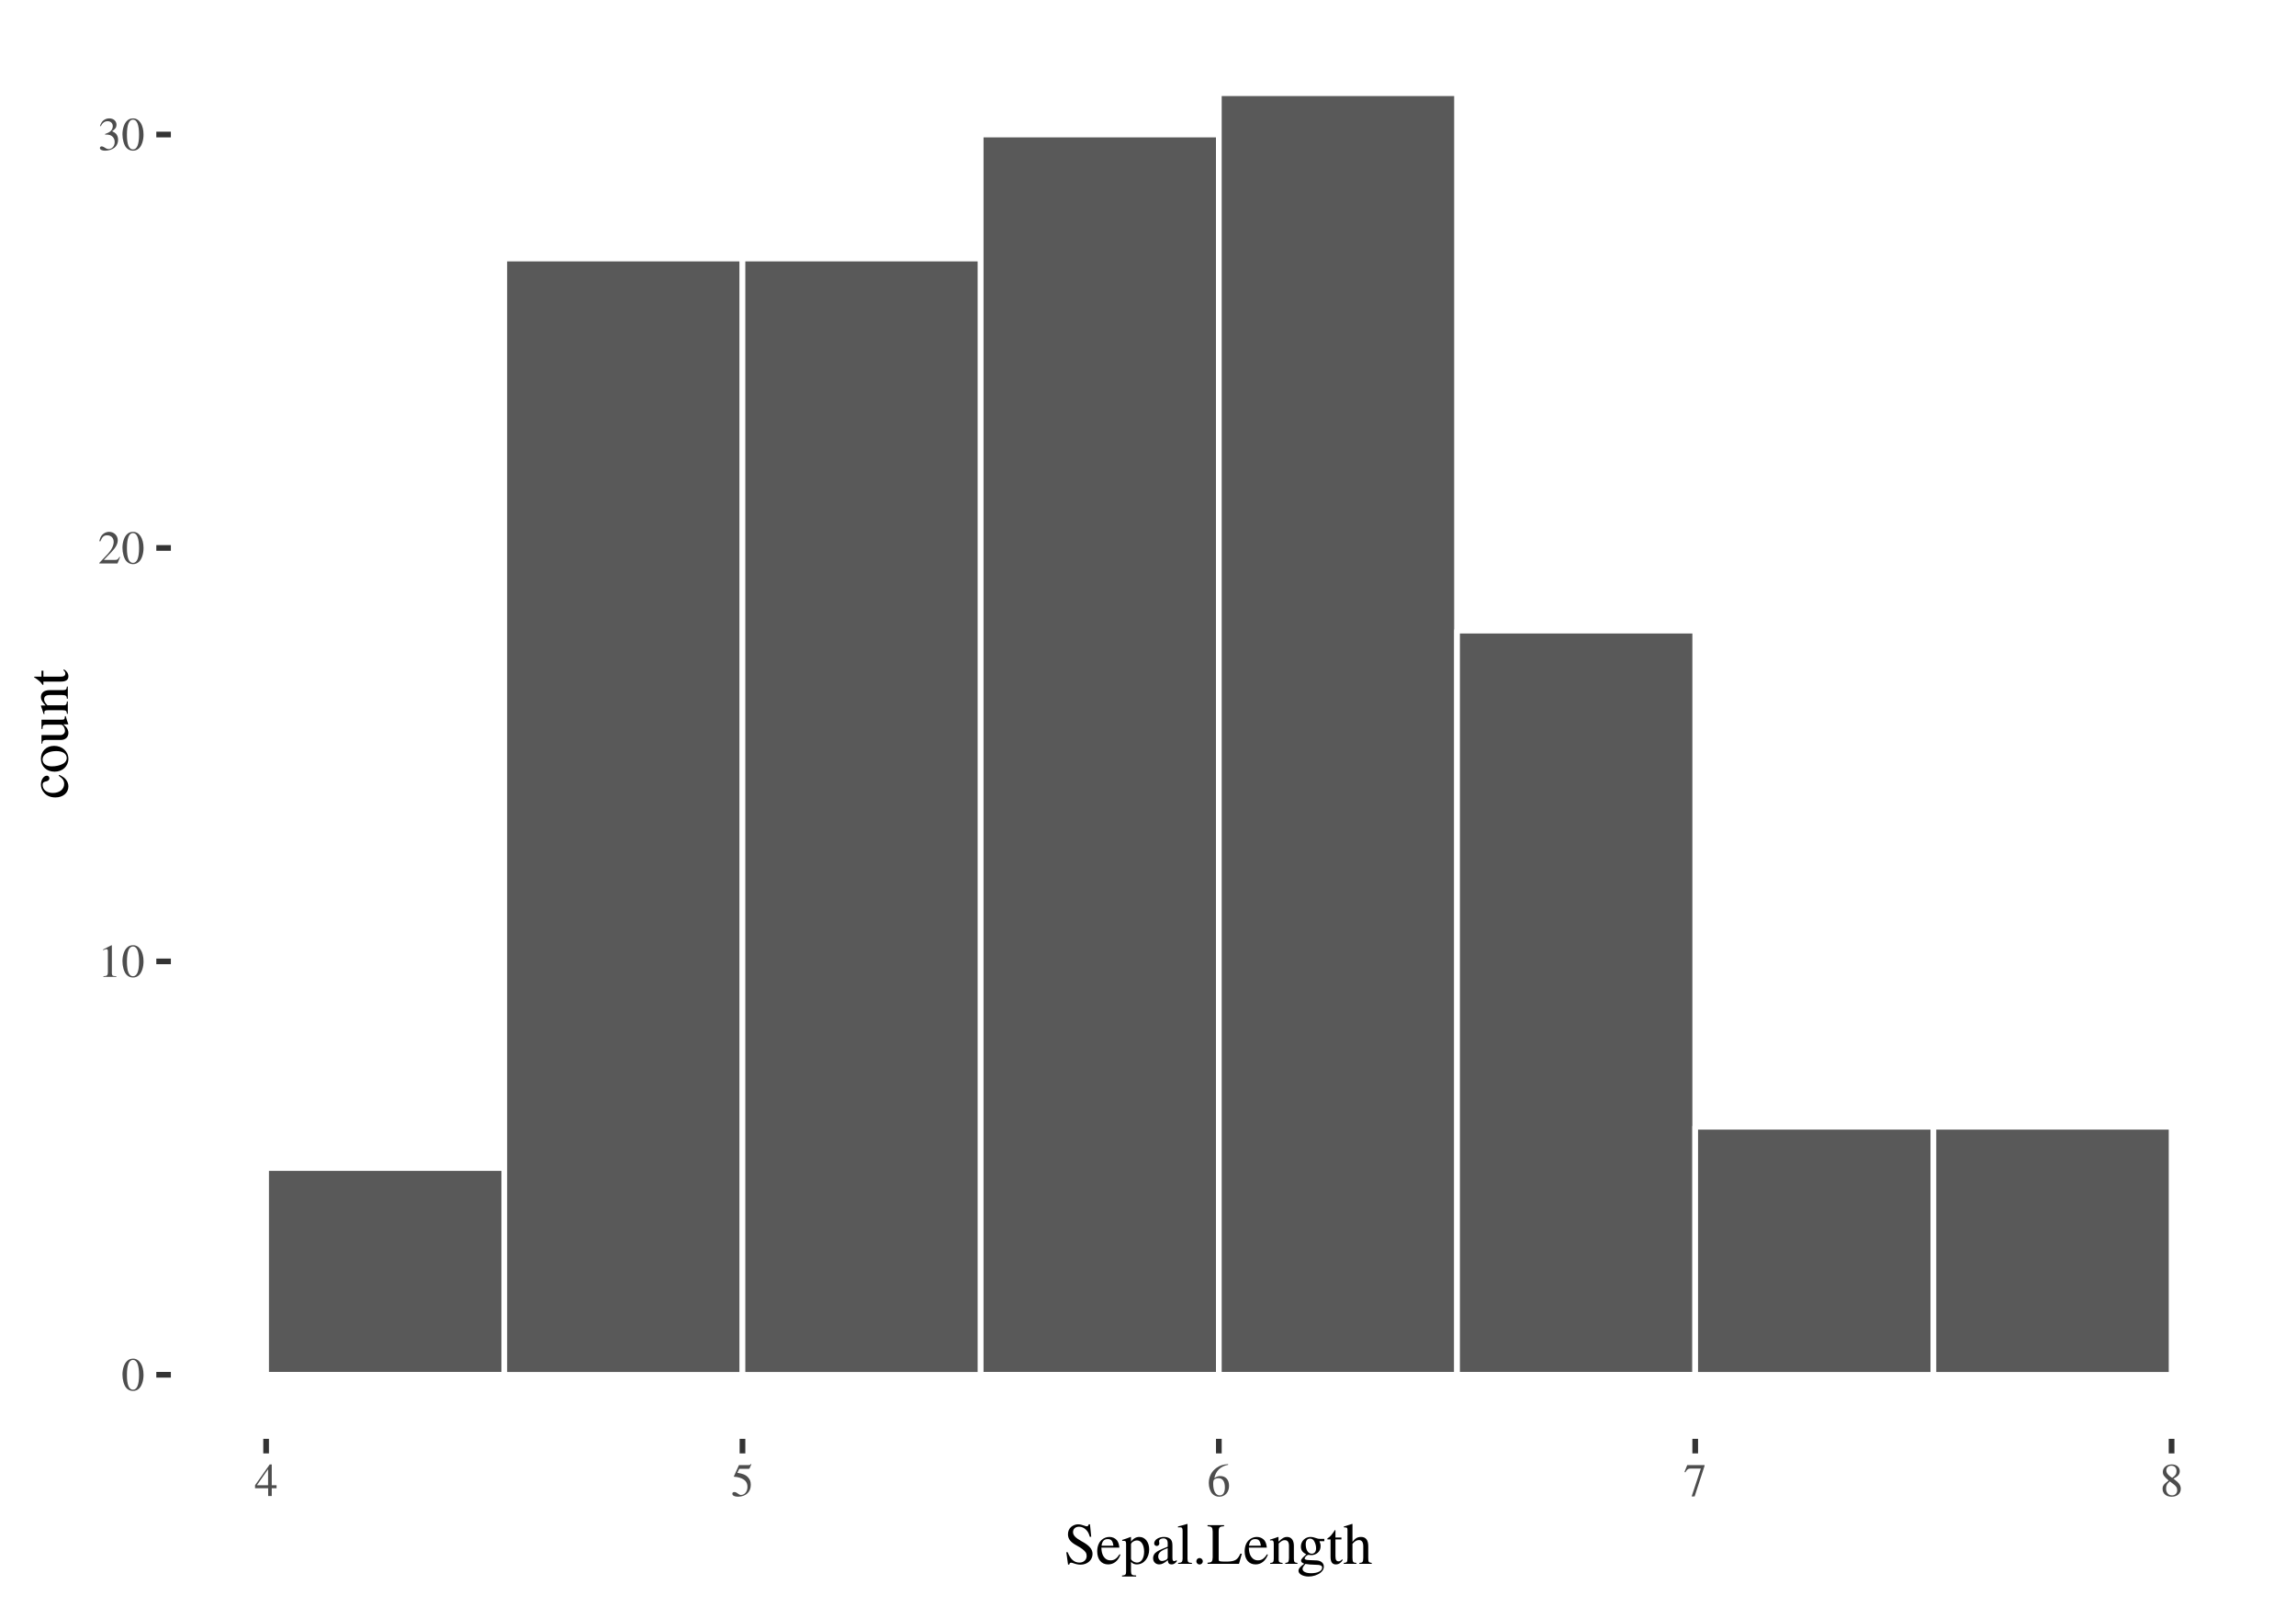
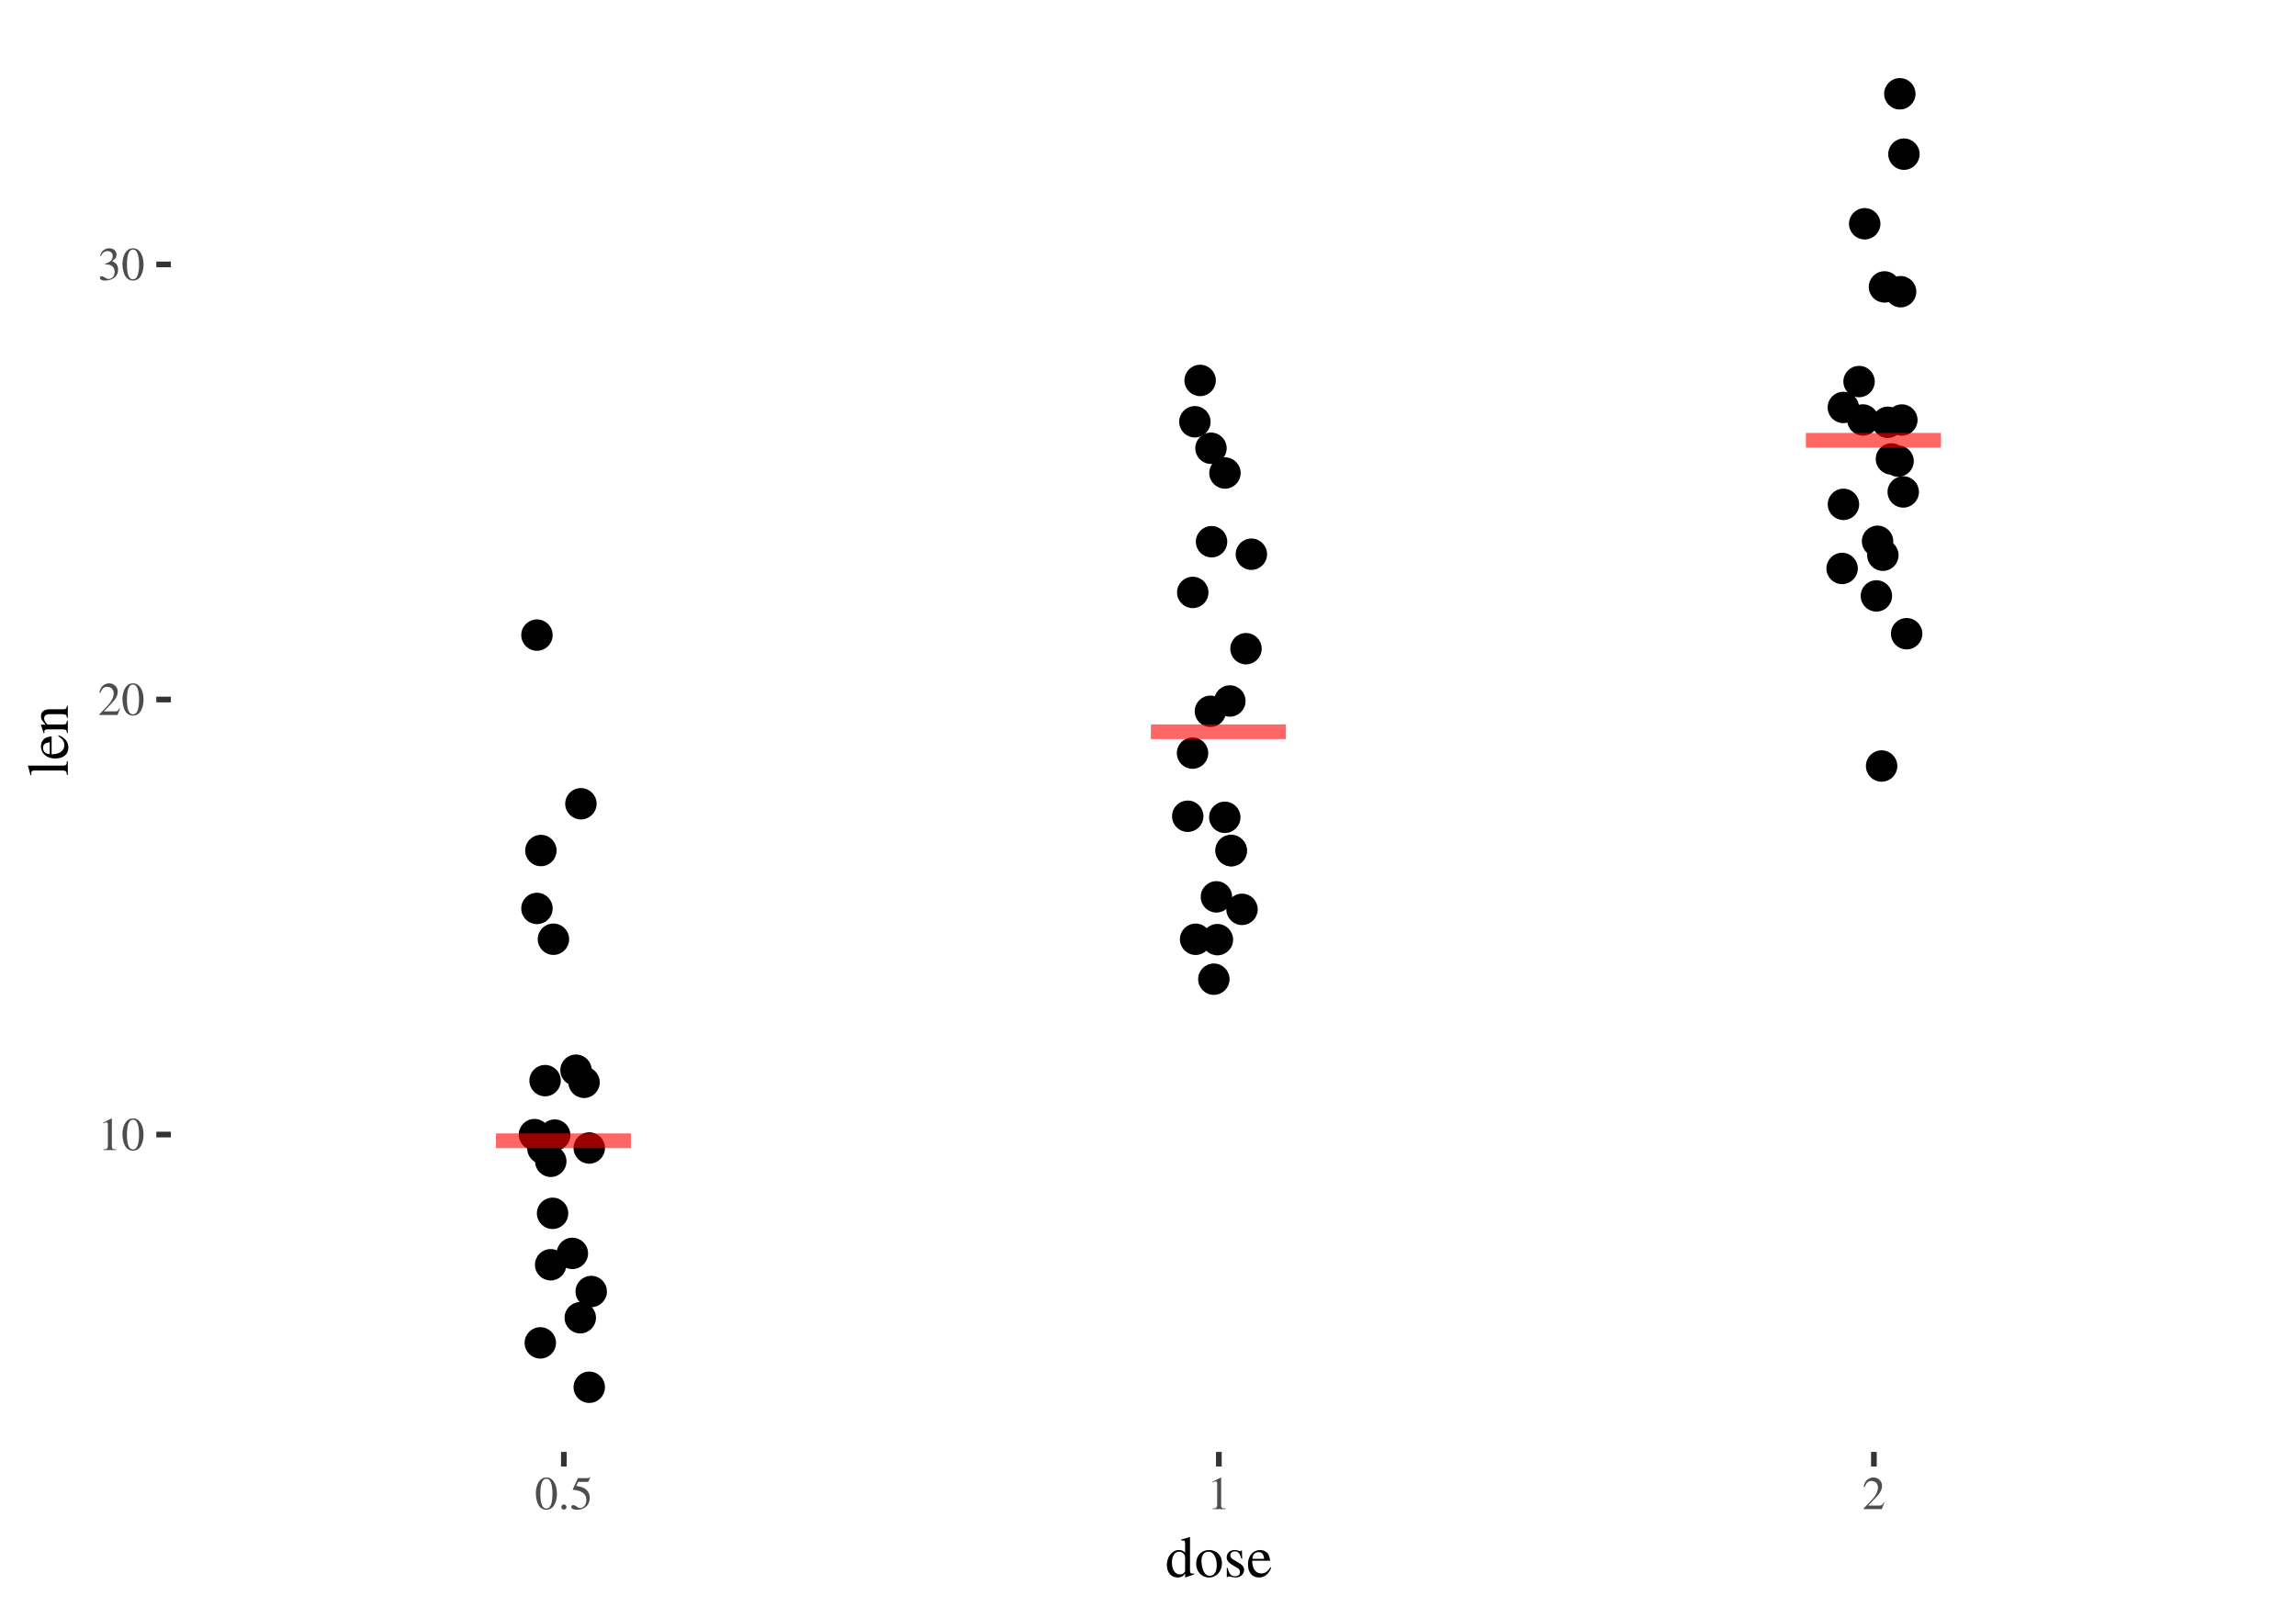
<svg xmlns="http://www.w3.org/2000/svg" viewBox="0 0 432.00 302.40">
  <defs>
    <style type="text/css">
    line, polyline, path, rect, circle {
      fill: none;
      stroke: #000000;
      stroke-linecap: round;
      stroke-linejoin: round;
      stroke-miterlimit: 10.00;
    }
  </style>
  </defs>
  <rect width="100%" height="100%" style="stroke: none; fill: #FFFFFF;" />
  <defs>
-     <clipPath id="cpMzIuMTQ4Nnw0MjYuNTIxfDI3MC43Nnw1LjQ3OTQ1">
-       <rect x="32.15" y="5.48" width="394.37" height="265.28" />
+     <clipPath id="cpMzIuMTQ4Nnw0MjYuNTIxfDI3My4yMnw1LjQ3OTQ1">
+       <rect x="32.15" y="5.48" width="394.37" height="267.74" />
    </clipPath>
  </defs>
-   <rect x="50.07" y="219.80" width="44.81" height="38.90" style="stroke-width: 1.07; stroke: #FFFFFF; stroke-linecap: butt; fill: #595959;" clip-path="url(#cpMzIuMTQ4Nnw0MjYuNTIxfDI3MC43Nnw1LjQ3OTQ1)" />
-   <rect x="94.89" y="48.66" width="44.81" height="210.05" style="stroke-width: 1.07; stroke: #FFFFFF; stroke-linecap: butt; fill: #595959;" clip-path="url(#cpMzIuMTQ4Nnw0MjYuNTIxfDI3MC43Nnw1LjQ3OTQ1)" />
-   <rect x="139.70" y="48.66" width="44.81" height="210.05" style="stroke-width: 1.07; stroke: #FFFFFF; stroke-linecap: butt; fill: #595959;" clip-path="url(#cpMzIuMTQ4Nnw0MjYuNTIxfDI3MC43Nnw1LjQ3OTQ1)" />
-   <rect x="184.52" y="25.32" width="44.81" height="233.38" style="stroke-width: 1.07; stroke: #FFFFFF; stroke-linecap: butt; fill: #595959;" clip-path="url(#cpMzIuMTQ4Nnw0MjYuNTIxfDI3MC43Nnw1LjQ3OTQ1)" />
-   <rect x="229.33" y="17.54" width="44.81" height="241.16" style="stroke-width: 1.07; stroke: #FFFFFF; stroke-linecap: butt; fill: #595959;" clip-path="url(#cpMzIuMTQ4Nnw0MjYuNTIxfDI3MC43Nnw1LjQ3OTQ1)" />
-   <rect x="274.15" y="118.67" width="44.81" height="140.03" style="stroke-width: 1.07; stroke: #FFFFFF; stroke-linecap: butt; fill: #595959;" clip-path="url(#cpMzIuMTQ4Nnw0MjYuNTIxfDI3MC43Nnw1LjQ3OTQ1)" />
-   <rect x="318.96" y="212.03" width="44.81" height="46.68" style="stroke-width: 1.07; stroke: #FFFFFF; stroke-linecap: butt; fill: #595959;" clip-path="url(#cpMzIuMTQ4Nnw0MjYuNTIxfDI3MC43Nnw1LjQ3OTQ1)" />
-   <rect x="363.78" y="212.03" width="44.81" height="46.68" style="stroke-width: 1.07; stroke: #FFFFFF; stroke-linecap: butt; fill: #595959;" clip-path="url(#cpMzIuMTQ4Nnw0MjYuNTIxfDI3MC43Nnw1LjQ3OTQ1)" />
+   <circle cx="110.87" cy="261.05" r="1.95pt" style="stroke-width: 0.71; fill: #000000;" clip-path="url(#cpMzIuMTQ4Nnw0MjYuNTIxfDI3My4yMnw1LjQ3OTQ1)" />
+   <circle cx="108.38" cy="201.39" r="1.95pt" style="stroke-width: 0.71; fill: #000000;" clip-path="url(#cpMzIuMTQ4Nnw0MjYuNTIxfDI3My4yMnw1LjQ3OTQ1)" />
+   <circle cx="107.69" cy="235.86" r="1.95pt" style="stroke-width: 0.71; fill: #000000;" clip-path="url(#cpMzIuMTQ4Nnw0MjYuNTIxfDI3My4yMnw1LjQ3OTQ1)" />
+   <circle cx="109.18" cy="247.97" r="1.95pt" style="stroke-width: 0.71; fill: #000000;" clip-path="url(#cpMzIuMTQ4Nnw0MjYuNTIxfDI3My4yMnw1LjQ3OTQ1)" />
+   <circle cx="111.24" cy="243.03" r="1.95pt" style="stroke-width: 0.71; fill: #000000;" clip-path="url(#cpMzIuMTQ4Nnw0MjYuNTIxfDI3My4yMnw1LjQ3OTQ1)" />
+   <circle cx="104.37" cy="213.60" r="1.95pt" style="stroke-width: 0.71; fill: #000000;" clip-path="url(#cpMzIuMTQ4Nnw0MjYuNTIxfDI3My4yMnw1LjQ3OTQ1)" />
+   <circle cx="109.89" cy="203.67" r="1.95pt" style="stroke-width: 0.71; fill: #000000;" clip-path="url(#cpMzIuMTQ4Nnw0MjYuNTIxfDI3My4yMnw1LjQ3OTQ1)" />
+   <circle cx="102.56" cy="203.35" r="1.95pt" style="stroke-width: 0.71; fill: #000000;" clip-path="url(#cpMzIuMTQ4Nnw0MjYuNTIxfDI3My4yMnw1LjQ3OTQ1)" />
+   <circle cx="101.66" cy="252.70" r="1.95pt" style="stroke-width: 0.71; fill: #000000;" clip-path="url(#cpMzIuMTQ4Nnw0MjYuNTIxfDI3My4yMnw1LjQ3OTQ1)" />
+   <circle cx="103.61" cy="238.00" r="1.95pt" style="stroke-width: 0.71; fill: #000000;" clip-path="url(#cpMzIuMTQ4Nnw0MjYuNTIxfDI3My4yMnw1LjQ3OTQ1)" />
+   <circle cx="231.68" cy="160.09" r="1.95pt" style="stroke-width: 0.71; fill: #000000;" clip-path="url(#cpMzIuMTQ4Nnw0MjYuNTIxfDI3My4yMnw1LjQ3OTQ1)" />
+   <circle cx="231.62" cy="160.04" r="1.95pt" style="stroke-width: 0.71; fill: #000000;" clip-path="url(#cpMzIuMTQ4Nnw0MjYuNTIxfDI3My4yMnw1LjQ3OTQ1)" />
+   <circle cx="233.69" cy="171.12" r="1.95pt" style="stroke-width: 0.71; fill: #000000;" clip-path="url(#cpMzIuMTQ4Nnw0MjYuNTIxfDI3My4yMnw1LjQ3OTQ1)" />
+   <circle cx="230.45" cy="153.80" r="1.95pt" style="stroke-width: 0.71; fill: #000000;" clip-path="url(#cpMzIuMTQ4Nnw0MjYuNTIxfDI3My4yMnw1LjQ3OTQ1)" />
+   <circle cx="224.42" cy="111.48" r="1.95pt" style="stroke-width: 0.71; fill: #000000;" clip-path="url(#cpMzIuMTQ4Nnw0MjYuNTIxfDI3My4yMnw1LjQ3OTQ1)" />
+   <circle cx="223.48" cy="153.60" r="1.95pt" style="stroke-width: 0.71; fill: #000000;" clip-path="url(#cpMzIuMTQ4Nnw0MjYuNTIxfDI3My4yMnw1LjQ3OTQ1)" />
+   <circle cx="228.39" cy="184.26" r="1.95pt" style="stroke-width: 0.71; fill: #000000;" clip-path="url(#cpMzIuMTQ4Nnw0MjYuNTIxfDI3My4yMnw1LjQ3OTQ1)" />
+   <circle cx="224.96" cy="176.75" r="1.95pt" style="stroke-width: 0.71; fill: #000000;" clip-path="url(#cpMzIuMTQ4Nnw0MjYuNTIxfDI3My4yMnw1LjQ3OTQ1)" />
+   <circle cx="224.38" cy="141.72" r="1.95pt" style="stroke-width: 0.71; fill: #000000;" clip-path="url(#cpMzIuMTQ4Nnw0MjYuNTIxfDI3My4yMnw1LjQ3OTQ1)" />
+   <circle cx="228.87" cy="168.77" r="1.95pt" style="stroke-width: 0.71; fill: #000000;" clip-path="url(#cpMzIuMTQ4Nnw0MjYuNTIxfDI3My4yMnw1LjQ3OTQ1)" />
+   <circle cx="353.27" cy="101.86" r="1.95pt" style="stroke-width: 0.71; fill: #000000;" clip-path="url(#cpMzIuMTQ4Nnw0MjYuNTIxfDI3My4yMnw1LjQ3OTQ1)" />
+   <circle cx="354.03" cy="144.15" r="1.95pt" style="stroke-width: 0.71; fill: #000000;" clip-path="url(#cpMzIuMTQ4Nnw0MjYuNTIxfDI3My4yMnw1LjQ3OTQ1)" />
+   <circle cx="357.46" cy="17.65" r="1.95pt" style="stroke-width: 0.71; fill: #000000;" clip-path="url(#cpMzIuMTQ4Nnw0MjYuNTIxfDI3My4yMnw1LjQ3OTQ1)" />
+   <circle cx="357.13" cy="86.77" r="1.95pt" style="stroke-width: 0.71; fill: #000000;" clip-path="url(#cpMzIuMTQ4Nnw0MjYuNTIxfDI3My4yMnw1LjQ3OTQ1)" />
+   <circle cx="350.52" cy="79.03" r="1.95pt" style="stroke-width: 0.71; fill: #000000;" clip-path="url(#cpMzIuMTQ4Nnw0MjYuNTIxfDI3My4yMnw1LjQ3OTQ1)" />
+   <circle cx="358.23" cy="29.01" r="1.95pt" style="stroke-width: 0.71; fill: #000000;" clip-path="url(#cpMzIuMTQ4Nnw0MjYuNTIxfDI3My4yMnw1LjQ3OTQ1)" />
+   <circle cx="346.83" cy="76.67" r="1.95pt" style="stroke-width: 0.71; fill: #000000;" clip-path="url(#cpMzIuMTQ4Nnw0MjYuNTIxfDI3My4yMnw1LjQ3OTQ1)" />
+   <circle cx="358.74" cy="119.25" r="1.95pt" style="stroke-width: 0.71; fill: #000000;" clip-path="url(#cpMzIuMTQ4Nnw0MjYuNTIxfDI3My4yMnw1LjQ3OTQ1)" />
+   <circle cx="354.27" cy="104.48" r="1.95pt" style="stroke-width: 0.71; fill: #000000;" clip-path="url(#cpMzIuMTQ4Nnw0MjYuNTIxfDI3My4yMnw1LjQ3OTQ1)" />
+   <circle cx="354.57" cy="53.99" r="1.95pt" style="stroke-width: 0.71; fill: #000000;" clip-path="url(#cpMzIuMTQ4Nnw0MjYuNTIxfDI3My4yMnw1LjQ3OTQ1)" />
+   <circle cx="101.03" cy="170.95" r="1.95pt" style="stroke-width: 0.71; fill: #000000;" clip-path="url(#cpMzIuMTQ4Nnw0MjYuNTIxfDI3My4yMnw1LjQ3OTQ1)" />
+   <circle cx="101.03" cy="119.51" r="1.95pt" style="stroke-width: 0.71; fill: #000000;" clip-path="url(#cpMzIuMTQ4Nnw0MjYuNTIxfDI3My4yMnw1LjQ3OTQ1)" />
+   <circle cx="109.30" cy="151.25" r="1.95pt" style="stroke-width: 0.71; fill: #000000;" clip-path="url(#cpMzIuMTQ4Nnw0MjYuNTIxfDI3My4yMnw1LjQ3OTQ1)" />
+   <circle cx="102.15" cy="216.11" r="1.95pt" style="stroke-width: 0.71; fill: #000000;" clip-path="url(#cpMzIuMTQ4Nnw0MjYuNTIxfDI3My4yMnw1LjQ3OTQ1)" />
+   <circle cx="104.13" cy="176.74" r="1.95pt" style="stroke-width: 0.71; fill: #000000;" clip-path="url(#cpMzIuMTQ4Nnw0MjYuNTIxfDI3My4yMnw1LjQ3OTQ1)" />
+   <circle cx="100.56" cy="213.51" r="1.95pt" style="stroke-width: 0.71; fill: #000000;" clip-path="url(#cpMzIuMTQ4Nnw0MjYuNTIxfDI3My4yMnw1LjQ3OTQ1)" />
+   <circle cx="103.97" cy="228.32" r="1.95pt" style="stroke-width: 0.71; fill: #000000;" clip-path="url(#cpMzIuMTQ4Nnw0MjYuNTIxfDI3My4yMnw1LjQ3OTQ1)" />
+   <circle cx="103.63" cy="218.53" r="1.95pt" style="stroke-width: 0.71; fill: #000000;" clip-path="url(#cpMzIuMTQ4Nnw0MjYuNTIxfDI3My4yMnw1LjQ3OTQ1)" />
+   <circle cx="101.77" cy="160.05" r="1.95pt" style="stroke-width: 0.71; fill: #000000;" clip-path="url(#cpMzIuMTQ4Nnw0MjYuNTIxfDI3My4yMnw1LjQ3OTQ1)" />
+   <circle cx="110.87" cy="216.03" r="1.95pt" style="stroke-width: 0.71; fill: #000000;" clip-path="url(#cpMzIuMTQ4Nnw0MjYuNTIxfDI3My4yMnw1LjQ3OTQ1)" />
+   <circle cx="227.74" cy="133.85" r="1.95pt" style="stroke-width: 0.71; fill: #000000;" clip-path="url(#cpMzIuMTQ4Nnw0MjYuNTIxfDI3My4yMnw1LjQ3OTQ1)" />
+   <circle cx="235.45" cy="104.29" r="1.95pt" style="stroke-width: 0.71; fill: #000000;" clip-path="url(#cpMzIuMTQ4Nnw0MjYuNTIxfDI3My4yMnw1LjQ3OTQ1)" />
+   <circle cx="227.96" cy="101.94" r="1.95pt" style="stroke-width: 0.71; fill: #000000;" clip-path="url(#cpMzIuMTQ4Nnw0MjYuNTIxfDI3My4yMnw1LjQ3OTQ1)" />
+   <circle cx="224.82" cy="79.37" r="1.95pt" style="stroke-width: 0.71; fill: #000000;" clip-path="url(#cpMzIuMTQ4Nnw0MjYuNTIxfDI3My4yMnw1LjQ3OTQ1)" />
+   <circle cx="231.40" cy="131.91" r="1.95pt" style="stroke-width: 0.71; fill: #000000;" clip-path="url(#cpMzIuMTQ4Nnw0MjYuNTIxfDI3My4yMnw1LjQ3OTQ1)" />
+   <circle cx="230.48" cy="89.01" r="1.95pt" style="stroke-width: 0.71; fill: #000000;" clip-path="url(#cpMzIuMTQ4Nnw0MjYuNTIxfDI3My4yMnw1LjQ3OTQ1)" />
+   <circle cx="227.85" cy="84.35" r="1.95pt" style="stroke-width: 0.71; fill: #000000;" clip-path="url(#cpMzIuMTQ4Nnw0MjYuNTIxfDI3My4yMnw1LjQ3OTQ1)" />
+   <circle cx="234.44" cy="122.07" r="1.95pt" style="stroke-width: 0.71; fill: #000000;" clip-path="url(#cpMzIuMTQ4Nnw0MjYuNTIxfDI3My4yMnw1LjQ3OTQ1)" />
+   <circle cx="229.06" cy="176.82" r="1.95pt" style="stroke-width: 0.71; fill: #000000;" clip-path="url(#cpMzIuMTQ4Nnw0MjYuNTIxfDI3My4yMnw1LjQ3OTQ1)" />
+   <circle cx="225.81" cy="71.59" r="1.95pt" style="stroke-width: 0.71; fill: #000000;" clip-path="url(#cpMzIuMTQ4Nnw0MjYuNTIxfDI3My4yMnw1LjQ3OTQ1)" />
+   <circle cx="355.88" cy="86.36" r="1.95pt" style="stroke-width: 0.71; fill: #000000;" clip-path="url(#cpMzIuMTQ4Nnw0MjYuNTIxfDI3My4yMnw1LjQ3OTQ1)" />
+   <circle cx="357.84" cy="79.04" r="1.95pt" style="stroke-width: 0.71; fill: #000000;" clip-path="url(#cpMzIuMTQ4Nnw0MjYuNTIxfDI3My4yMnw1LjQ3OTQ1)" />
+   <circle cx="353.05" cy="112.14" r="1.95pt" style="stroke-width: 0.71; fill: #000000;" clip-path="url(#cpMzIuMTQ4Nnw0MjYuNTIxfDI3My4yMnw1LjQ3OTQ1)" />
+   <circle cx="346.85" cy="94.91" r="1.95pt" style="stroke-width: 0.71; fill: #000000;" clip-path="url(#cpMzIuMTQ4Nnw0MjYuNTIxfDI3My4yMnw1LjQ3OTQ1)" />
+   <circle cx="358.10" cy="92.57" r="1.95pt" style="stroke-width: 0.71; fill: #000000;" clip-path="url(#cpMzIuMTQ4Nnw0MjYuNTIxfDI3My4yMnw1LjQ3OTQ1)" />
+   <circle cx="350.85" cy="42.11" r="1.95pt" style="stroke-width: 0.71; fill: #000000;" clip-path="url(#cpMzIuMTQ4Nnw0MjYuNTIxfDI3My4yMnw1LjQ3OTQ1)" />
+   <circle cx="355.19" cy="79.47" r="1.95pt" style="stroke-width: 0.71; fill: #000000;" clip-path="url(#cpMzIuMTQ4Nnw0MjYuNTIxfDI3My4yMnw1LjQ3OTQ1)" />
+   <circle cx="349.79" cy="71.80" r="1.95pt" style="stroke-width: 0.71; fill: #000000;" clip-path="url(#cpMzIuMTQ4Nnw0MjYuNTIxfDI3My4yMnw1LjQ3OTQ1)" />
+   <circle cx="357.61" cy="54.89" r="1.95pt" style="stroke-width: 0.71; fill: #000000;" clip-path="url(#cpMzIuMTQ4Nnw0MjYuNTIxfDI3My4yMnw1LjQ3OTQ1)" />
+   <circle cx="346.60" cy="106.97" r="1.95pt" style="stroke-width: 0.71; fill: #000000;" clip-path="url(#cpMzIuMTQ4Nnw0MjYuNTIxfDI3My4yMnw1LjQ3OTQ1)" />
+   <g clip-path="url(#cpMzIuMTQ4Nnw0MjYuNTIxfDI3My4yMnw1LjQ3OTQ1)">
+     <text x="93.96" y="207.37" style="font-size: 43.62px; fill: #FF0000; fill-opacity: 0.60; font-family: Liberation Sans;" textLength="24.26px" lengthAdjust="spacingAndGlyphs">_</text>
+   </g>
+   <g clip-path="url(#cpMzIuMTQ4Nnw0MjYuNTIxfDI3My4yMnw1LjQ3OTQ1)">
+     <text x="217.20" y="130.41" style="font-size: 43.62px; fill: #FF0000; fill-opacity: 0.60; font-family: Liberation Sans;" textLength="24.26px" lengthAdjust="spacingAndGlyphs">_</text>
+   </g>
+   <g clip-path="url(#cpMzIuMTQ4Nnw0MjYuNTIxfDI3My4yMnw1LjQ3OTQ1)">
+     <text x="340.44" y="75.56" style="font-size: 43.62px; fill: #FF0000; fill-opacity: 0.60; font-family: Liberation Sans;" textLength="24.26px" lengthAdjust="spacingAndGlyphs">_</text>
+   </g>
  <defs>
    <clipPath id="cpMHw0MzJ8MzAyLjR8MA==">
      <rect x="0.00" y="0.00" width="432.00" height="302.40" />
    </clipPath>
  </defs>
  <g clip-path="url(#cpMHw0MzJ8MzAyLjR8MA==)">
-     <text x="22.82" y="261.62" style="font-size: 8.80px; fill: #4D4D4D; font-family: Nimbus Roman No9 L;" textLength="4.40px" lengthAdjust="spacingAndGlyphs">0</text>
+     <text x="18.42" y="216.41" style="font-size: 8.80px; fill: #4D4D4D; font-family: Nimbus Roman No9 L;" textLength="8.80px" lengthAdjust="spacingAndGlyphs">10</text>
  </g>
  <g clip-path="url(#cpMHw0MzJ8MzAyLjR8MA==)">
-     <text x="18.42" y="183.82" style="font-size: 8.80px; fill: #4D4D4D; font-family: Nimbus Roman No9 L;" textLength="8.80px" lengthAdjust="spacingAndGlyphs">10</text>
+     <text x="18.42" y="134.54" style="font-size: 8.80px; fill: #4D4D4D; font-family: Nimbus Roman No9 L;" textLength="8.80px" lengthAdjust="spacingAndGlyphs">20</text>
  </g>
  <g clip-path="url(#cpMHw0MzJ8MzAyLjR8MA==)">
-     <text x="18.42" y="106.03" style="font-size: 8.80px; fill: #4D4D4D; font-family: Nimbus Roman No9 L;" textLength="8.80px" lengthAdjust="spacingAndGlyphs">20</text>
+     <text x="18.42" y="52.67" style="font-size: 8.80px; fill: #4D4D4D; font-family: Nimbus Roman No9 L;" textLength="8.80px" lengthAdjust="spacingAndGlyphs">30</text>
+   </g>
+   <polyline points="29.41,213.49 32.15,213.49 " style="stroke-width: 1.07; stroke: #333333; stroke-linecap: butt;" clip-path="url(#cpMHw0MzJ8MzAyLjR8MA==)" />
+   <polyline points="29.41,131.63 32.15,131.63 " style="stroke-width: 1.07; stroke: #333333; stroke-linecap: butt;" clip-path="url(#cpMHw0MzJ8MzAyLjR8MA==)" />
+   <polyline points="29.41,49.76 32.15,49.76 " style="stroke-width: 1.07; stroke: #333333; stroke-linecap: butt;" clip-path="url(#cpMHw0MzJ8MzAyLjR8MA==)" />
+   <polyline points="106.09,275.96 106.09,273.22 " style="stroke-width: 1.07; stroke: #333333; stroke-linecap: butt;" clip-path="url(#cpMHw0MzJ8MzAyLjR8MA==)" />
+   <polyline points="229.33,275.96 229.33,273.22 " style="stroke-width: 1.07; stroke: #333333; stroke-linecap: butt;" clip-path="url(#cpMHw0MzJ8MzAyLjR8MA==)" />
+   <polyline points="352.58,275.96 352.58,273.22 " style="stroke-width: 1.07; stroke: #333333; stroke-linecap: butt;" clip-path="url(#cpMHw0MzJ8MzAyLjR8MA==)" />
+   <g clip-path="url(#cpMHw0MzJ8MzAyLjR8MA==)">
+     <text x="100.60" y="283.98" style="font-size: 8.80px; fill: #4D4D4D; font-family: Nimbus Roman No9 L;" textLength="11.00px" lengthAdjust="spacingAndGlyphs">0.5</text>
  </g>
  <g clip-path="url(#cpMHw0MzJ8MzAyLjR8MA==)">
-     <text x="18.42" y="28.23" style="font-size: 8.80px; fill: #4D4D4D; font-family: Nimbus Roman No9 L;" textLength="8.80px" lengthAdjust="spacingAndGlyphs">30</text>
-   </g>
-   <polyline points="29.41,258.70 32.15,258.70 " style="stroke-width: 1.07; stroke: #333333; stroke-linecap: butt;" clip-path="url(#cpMHw0MzJ8MzAyLjR8MA==)" />
-   <polyline points="29.41,180.91 32.15,180.91 " style="stroke-width: 1.07; stroke: #333333; stroke-linecap: butt;" clip-path="url(#cpMHw0MzJ8MzAyLjR8MA==)" />
-   <polyline points="29.41,103.11 32.15,103.11 " style="stroke-width: 1.07; stroke: #333333; stroke-linecap: butt;" clip-path="url(#cpMHw0MzJ8MzAyLjR8MA==)" />
-   <polyline points="29.41,25.32 32.15,25.32 " style="stroke-width: 1.07; stroke: #333333; stroke-linecap: butt;" clip-path="url(#cpMHw0MzJ8MzAyLjR8MA==)" />
-   <polyline points="50.07,273.50 50.07,270.76 " style="stroke-width: 1.07; stroke: #333333; stroke-linecap: butt;" clip-path="url(#cpMHw0MzJ8MzAyLjR8MA==)" />
-   <polyline points="139.70,273.50 139.70,270.76 " style="stroke-width: 1.07; stroke: #333333; stroke-linecap: butt;" clip-path="url(#cpMHw0MzJ8MzAyLjR8MA==)" />
-   <polyline points="229.33,273.50 229.33,270.76 " style="stroke-width: 1.07; stroke: #333333; stroke-linecap: butt;" clip-path="url(#cpMHw0MzJ8MzAyLjR8MA==)" />
-   <polyline points="318.96,273.50 318.96,270.76 " style="stroke-width: 1.07; stroke: #333333; stroke-linecap: butt;" clip-path="url(#cpMHw0MzJ8MzAyLjR8MA==)" />
-   <polyline points="408.59,273.50 408.59,270.76 " style="stroke-width: 1.07; stroke: #333333; stroke-linecap: butt;" clip-path="url(#cpMHw0MzJ8MzAyLjR8MA==)" />
-   <g clip-path="url(#cpMHw0MzJ8MzAyLjR8MA==)">
-     <text x="47.88" y="281.52" style="font-size: 8.80px; fill: #4D4D4D; font-family: Nimbus Roman No9 L;" textLength="4.40px" lengthAdjust="spacingAndGlyphs">4</text>
+     <text x="227.14" y="283.98" style="font-size: 8.80px; fill: #4D4D4D; font-family: Nimbus Roman No9 L;" textLength="4.40px" lengthAdjust="spacingAndGlyphs">1</text>
  </g>
  <g clip-path="url(#cpMHw0MzJ8MzAyLjR8MA==)">
-     <text x="137.51" y="281.52" style="font-size: 8.80px; fill: #4D4D4D; font-family: Nimbus Roman No9 L;" textLength="4.40px" lengthAdjust="spacingAndGlyphs">5</text>
+     <text x="350.38" y="283.98" style="font-size: 8.80px; fill: #4D4D4D; font-family: Nimbus Roman No9 L;" textLength="4.40px" lengthAdjust="spacingAndGlyphs">2</text>
  </g>
  <g clip-path="url(#cpMHw0MzJ8MzAyLjR8MA==)">
-     <text x="227.14" y="281.52" style="font-size: 8.80px; fill: #4D4D4D; font-family: Nimbus Roman No9 L;" textLength="4.40px" lengthAdjust="spacingAndGlyphs">6</text>
+     <text x="219.25" y="296.74" style="font-size: 11.00px; font-family: Nimbus Roman No9 L;" textLength="20.16px" lengthAdjust="spacingAndGlyphs">dose</text>
  </g>
  <g clip-path="url(#cpMHw0MzJ8MzAyLjR8MA==)">
-     <text x="316.77" y="281.52" style="font-size: 8.80px; fill: #4D4D4D; font-family: Nimbus Roman No9 L;" textLength="4.40px" lengthAdjust="spacingAndGlyphs">7</text>
-   </g>
-   <g clip-path="url(#cpMHw0MzJ8MzAyLjR8MA==)">
-     <text x="406.40" y="281.52" style="font-size: 8.80px; fill: #4D4D4D; font-family: Nimbus Roman No9 L;" textLength="4.40px" lengthAdjust="spacingAndGlyphs">8</text>
-   </g>
-   <g clip-path="url(#cpMHw0MzJ8MzAyLjR8MA==)">
-     <text x="200.16" y="294.28" style="font-size: 11.00px; font-family: Nimbus Roman No9 L;" textLength="58.35px" lengthAdjust="spacingAndGlyphs">Sepal.Length</text>
-   </g>
-   <g clip-path="url(#cpMHw0MzJ8MzAyLjR8MA==)">
-     <text transform="translate(12.76,150.34) rotate(-90)" style="font-size: 11.00px; font-family: Nimbus Roman No9 L;" textLength="24.44px" lengthAdjust="spacingAndGlyphs">count</text>
+     <text transform="translate(12.76,146.07) rotate(-90)" style="font-size: 11.00px; font-family: Nimbus Roman No9 L;" textLength="13.44px" lengthAdjust="spacingAndGlyphs">len</text>
  </g>
</svg>
